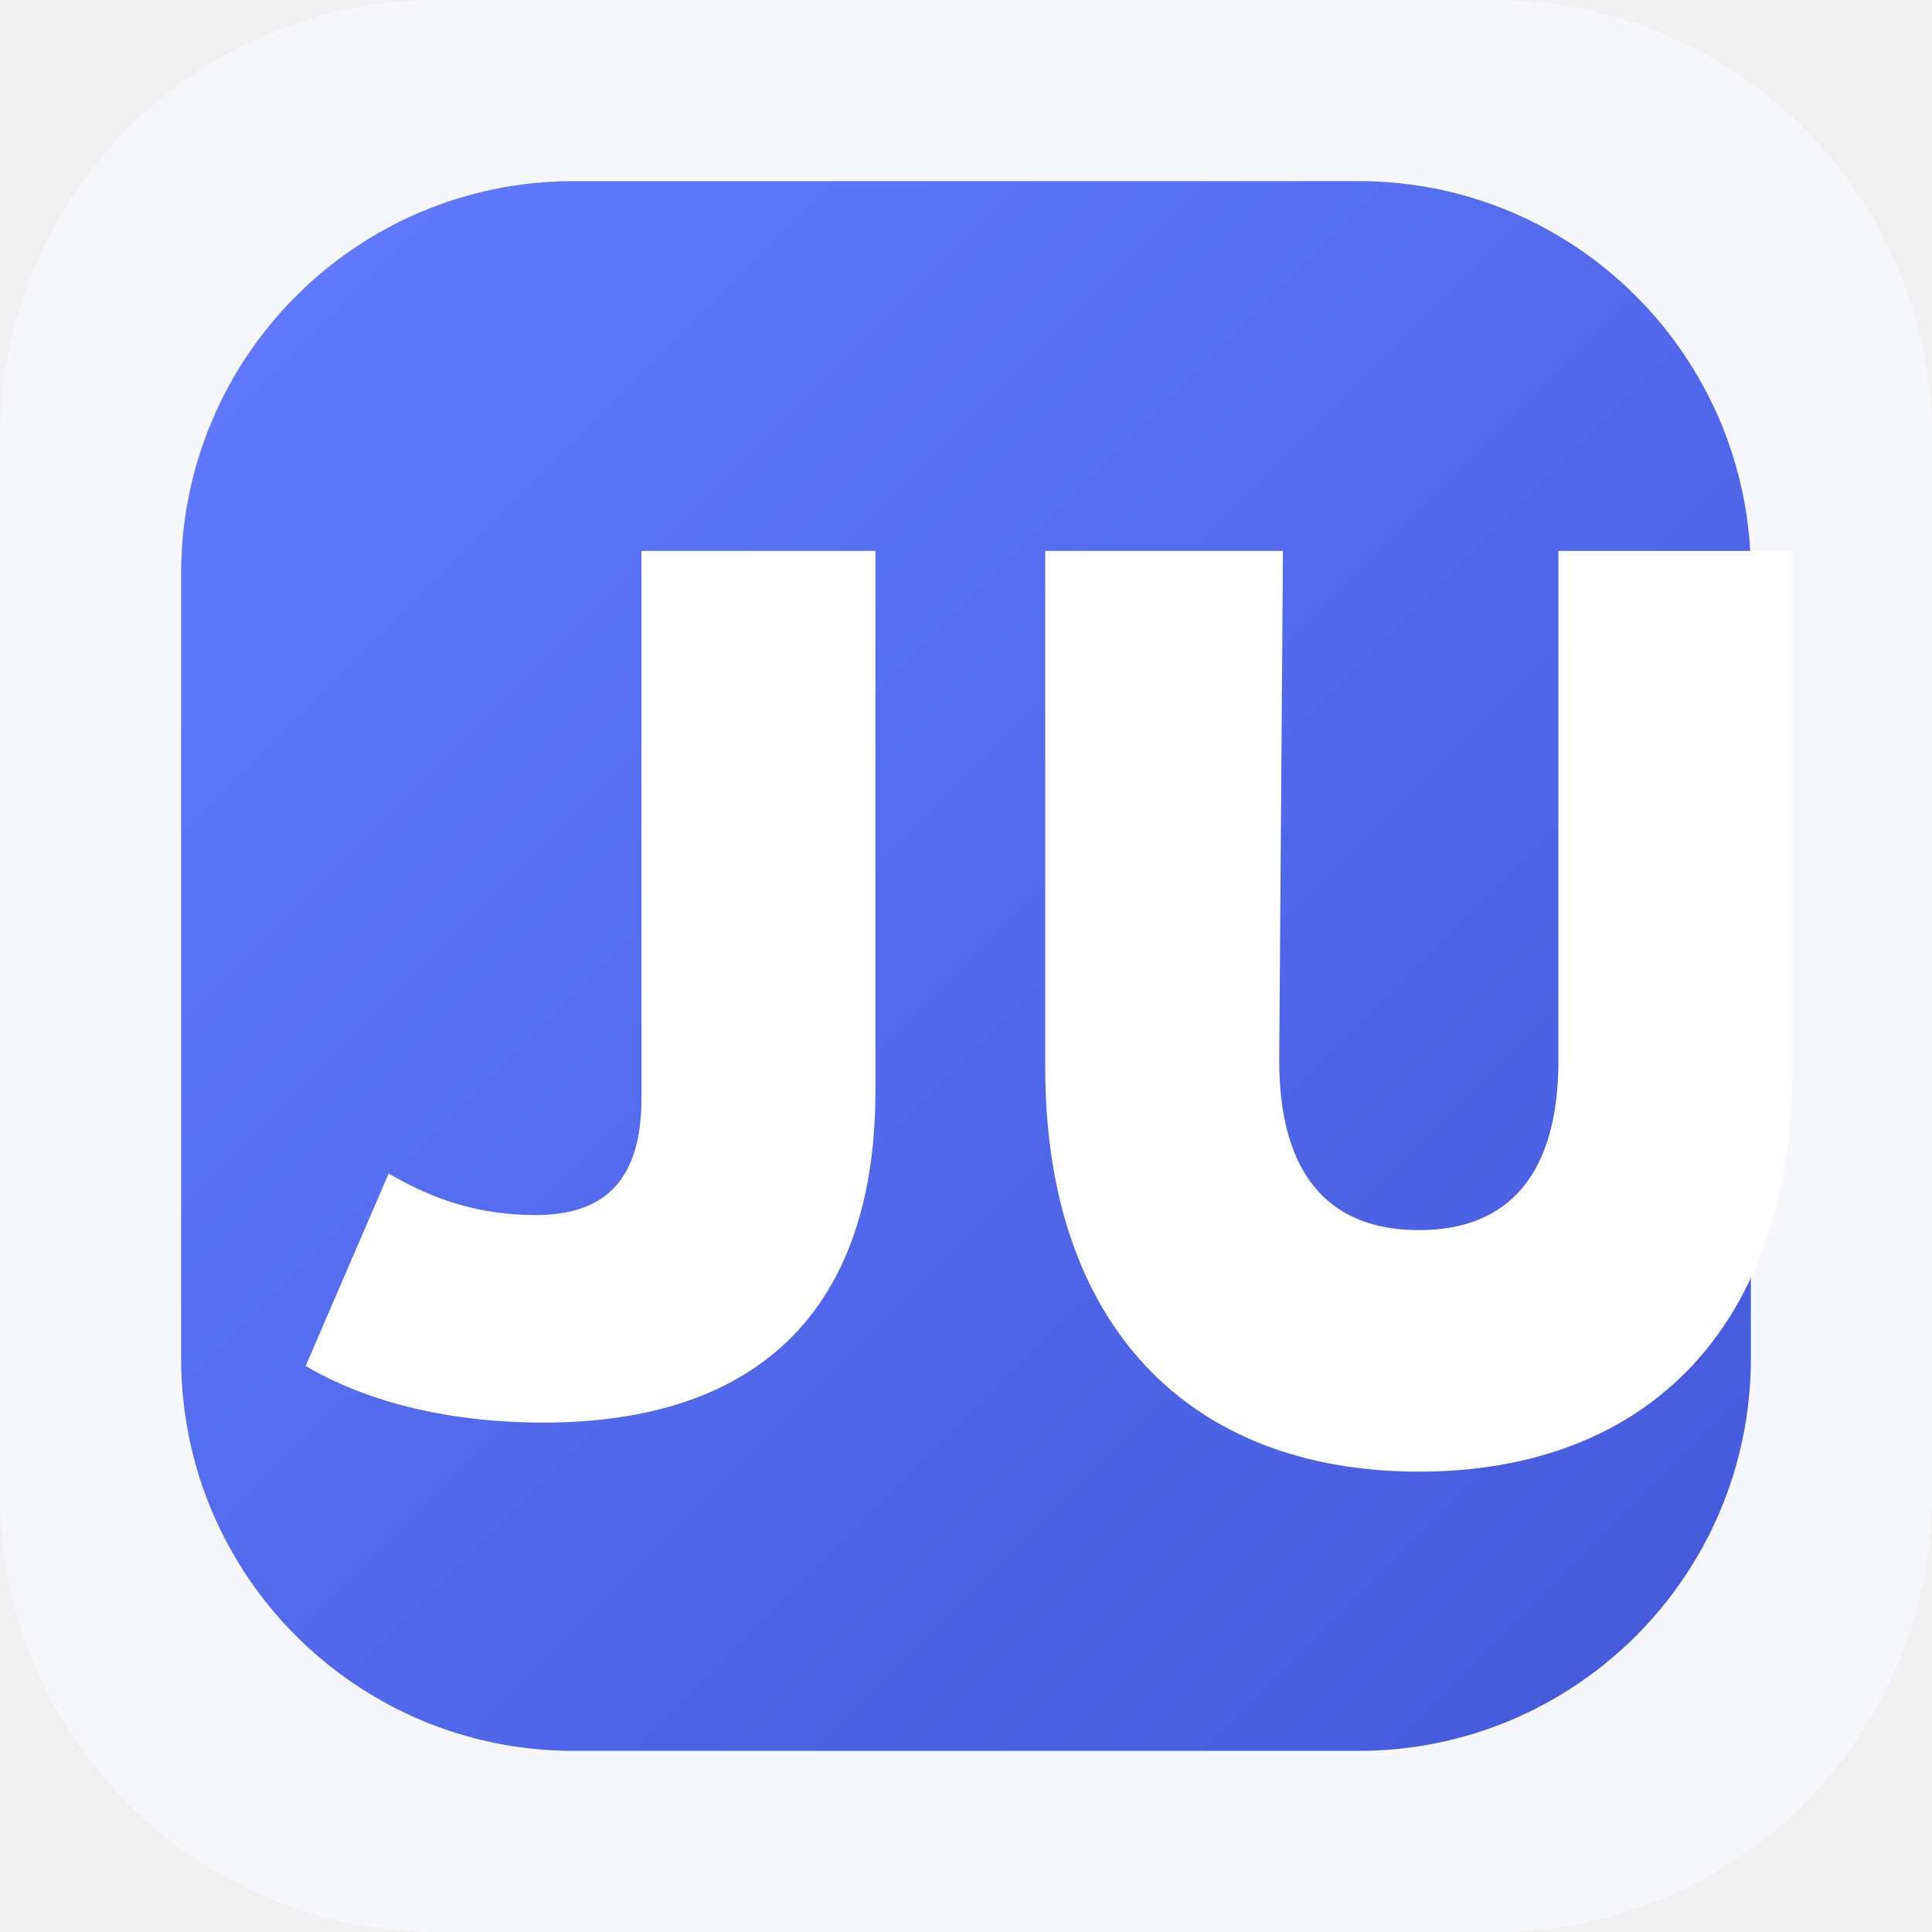
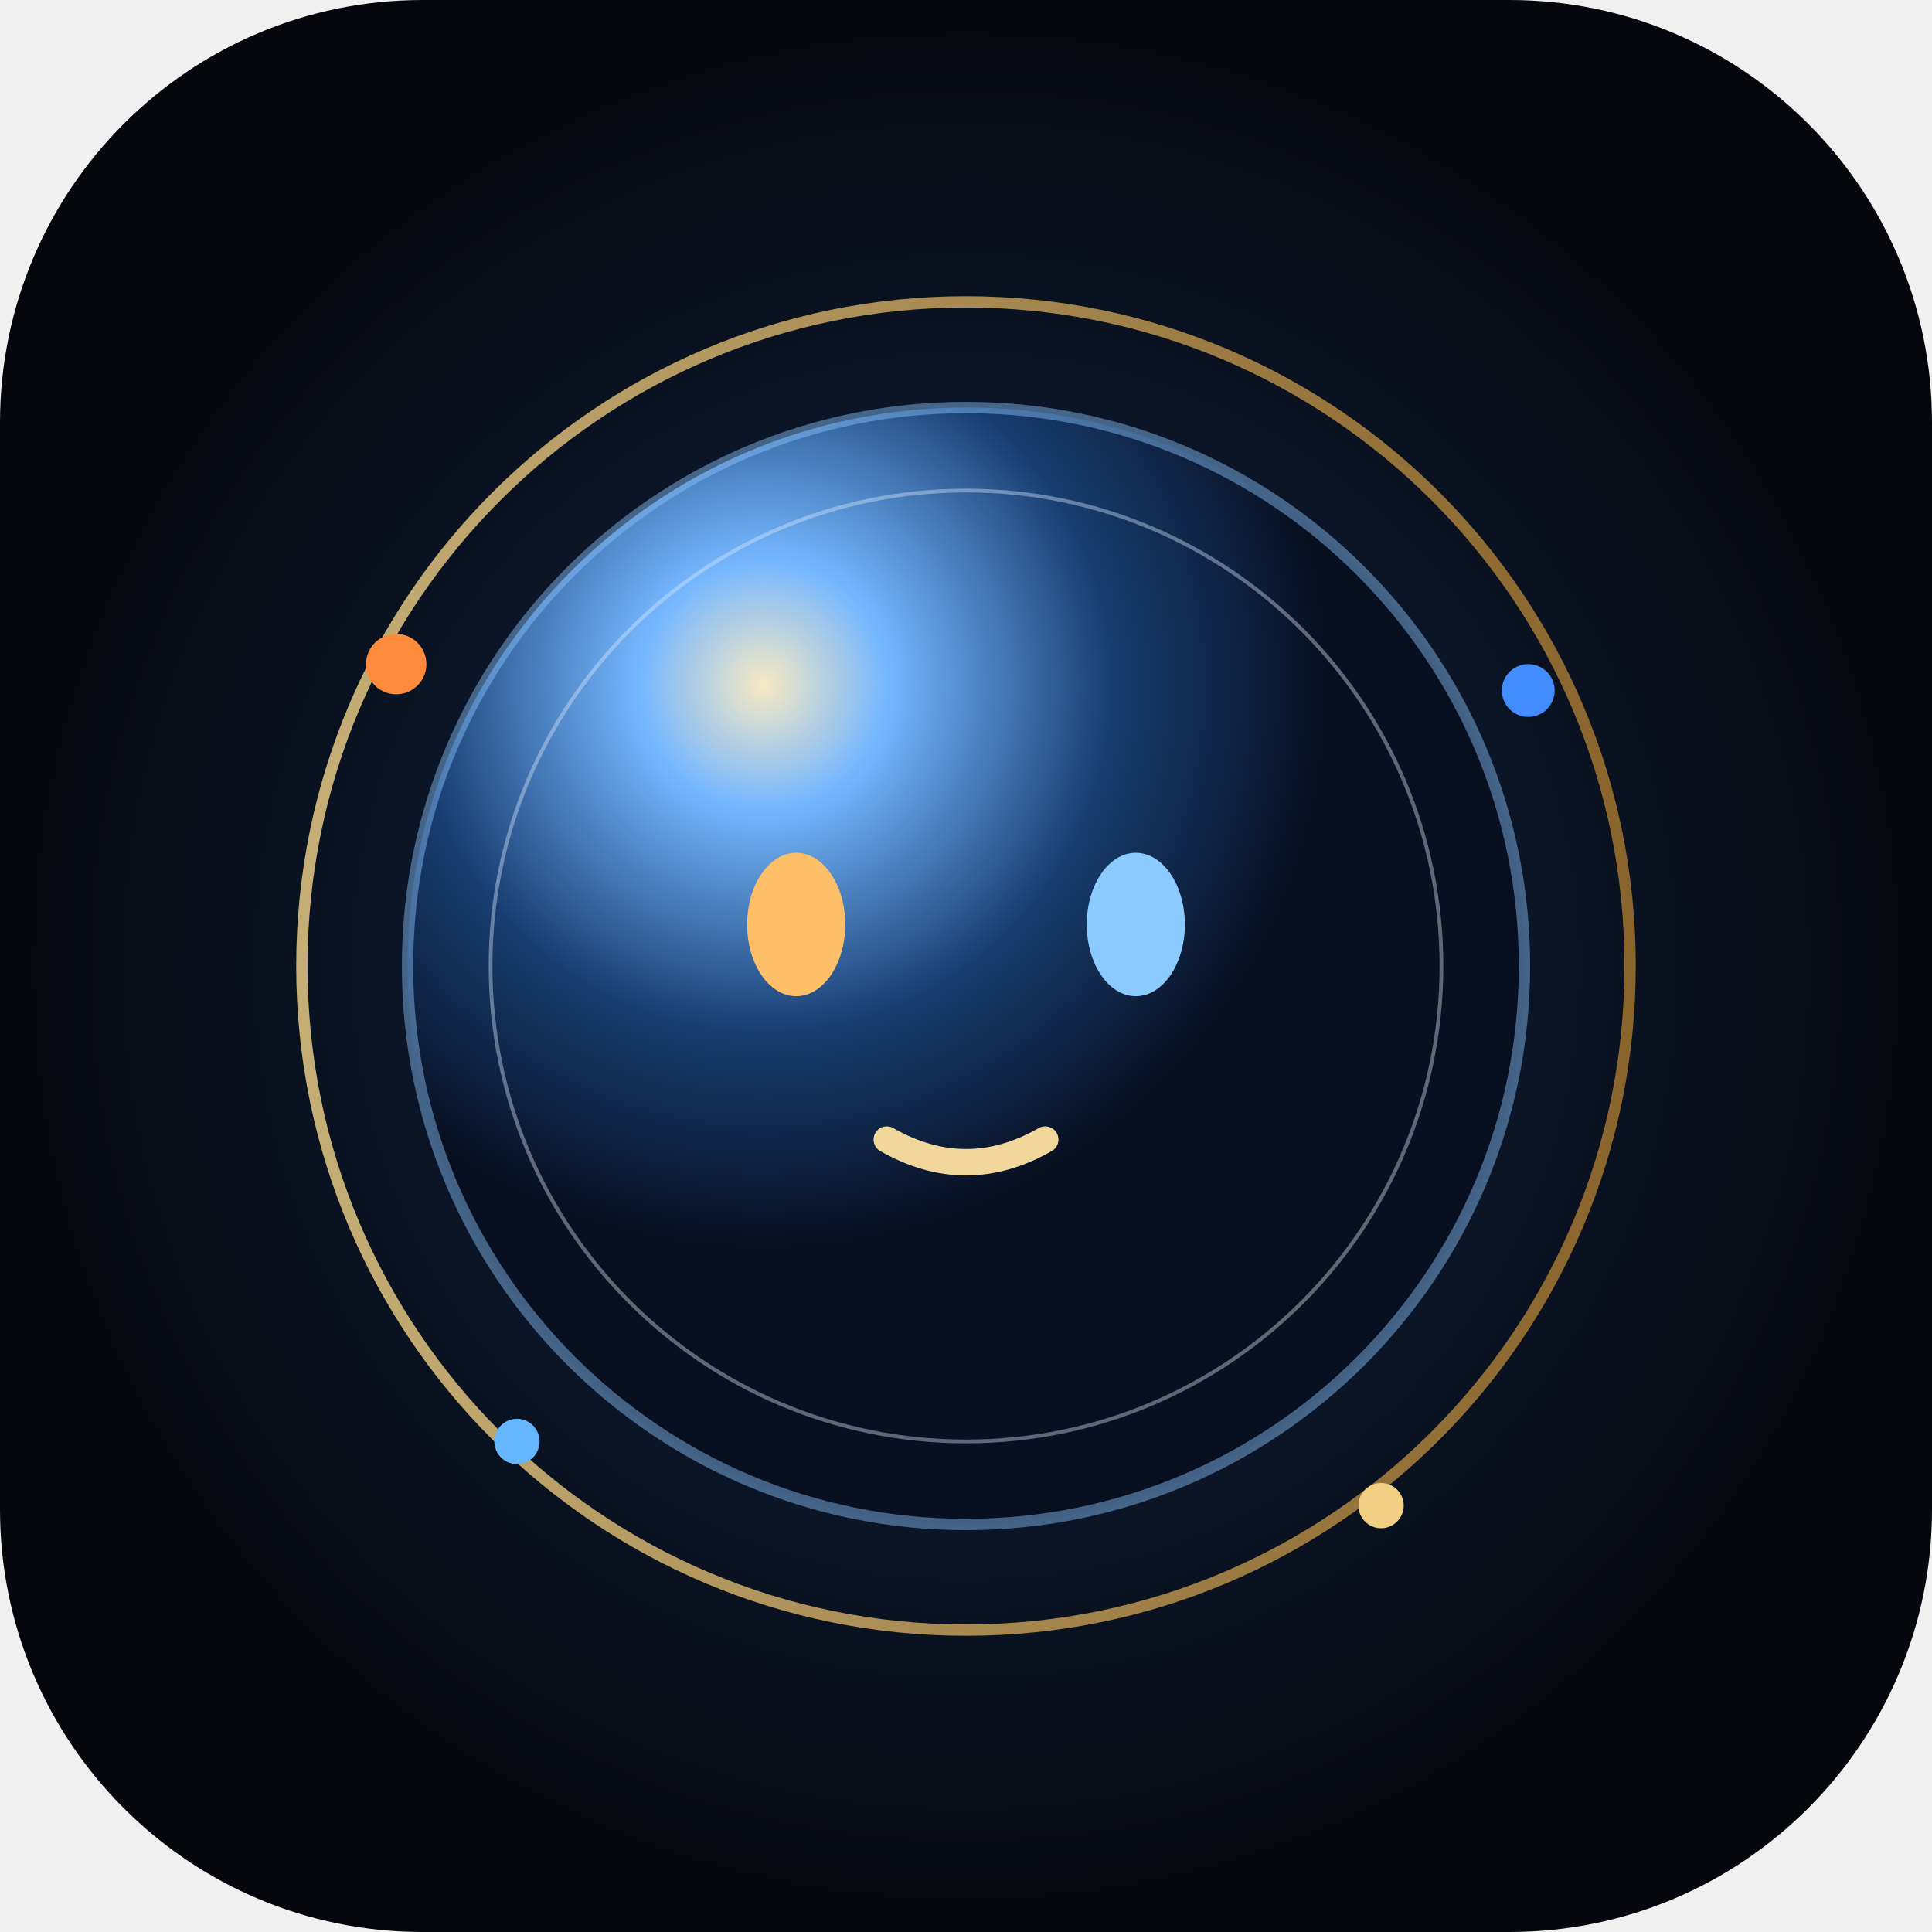
<svg xmlns="http://www.w3.org/2000/svg" viewBox="0 0 512 512">
  <defs>
-     <linearGradient id="g" x1="0" y1="0" x2="1" y2="1">
-       <stop stop-color="#627bff" />
-       <stop offset="1" stop-color="#4358d9" />
+     <radialGradient id="bg">
+       <stop stop-color="#14294a" />
+       <stop offset="1" stop-color="#05070d" />
+     </radialGradient>
+     <radialGradient id="orb" cx="32%" cy="25%">
+       <stop stop-color="#f7e9c4" />
+       <stop offset=".22" stop-color="#75b7ff" />
+       <stop offset=".62" stop-color="#173d70" />
+       <stop offset="1" stop-color="#080f20" />
+     </radialGradient>
+     <linearGradient id="gold">
+       <stop stop-color="#f4d58c" />
+       <stop offset="1" stop-color="#a9782f" />
    </linearGradient>
  </defs>
-   <rect width="512" height="512" rx="116" fill="#f5f7fb" />
-   <rect x="48" y="48" width="416" height="416" rx="104" fill="url(#g)" />
-   <path d="M170 146h62v143c0 60-33 88-88 88-24 0-46-5-63-15l22-51c12 7 24 11 39 11 19 0 28-10 28-31V146zm102 0h68l-1 135c0 30 13 45 37 45s37-15 37-45V146h62v137c0 68-38 107-99 107s-99-39-99-107V146z" fill="#fff" />
+   <rect width="512" height="512" rx="112" fill="url(#bg)" />
+   <circle cx="256" cy="256" r="176" fill="none" stroke="url(#gold)" stroke-width="3" opacity=".8" />
+   <circle cx="256" cy="256" r="148" fill="url(#orb)" stroke="#8dc7ff" stroke-opacity=".45" stroke-width="3" />
+   <circle cx="256" cy="256" r="126" fill="none" stroke="#dcecff" stroke-opacity=".4" />
+   <ellipse cx="211" cy="245" rx="13" ry="19" fill="#ffbf69" />
+   <ellipse cx="301" cy="245" rx="13" ry="19" fill="#8bcaff" />
+   <path d="M235 302 Q256 314 277 302" fill="none" stroke="#f2d79d" stroke-width="7" stroke-linecap="round" />
+   <circle cx="105" cy="176" r="8" fill="#ff8b3d" />
+   <circle cx="405" cy="183" r="7" fill="#438cff" />
+   <circle cx="366" cy="399" r="6" fill="#f2cf83" />
+   <circle cx="137" cy="382" r="6" fill="#65b5ff" />
</svg>
